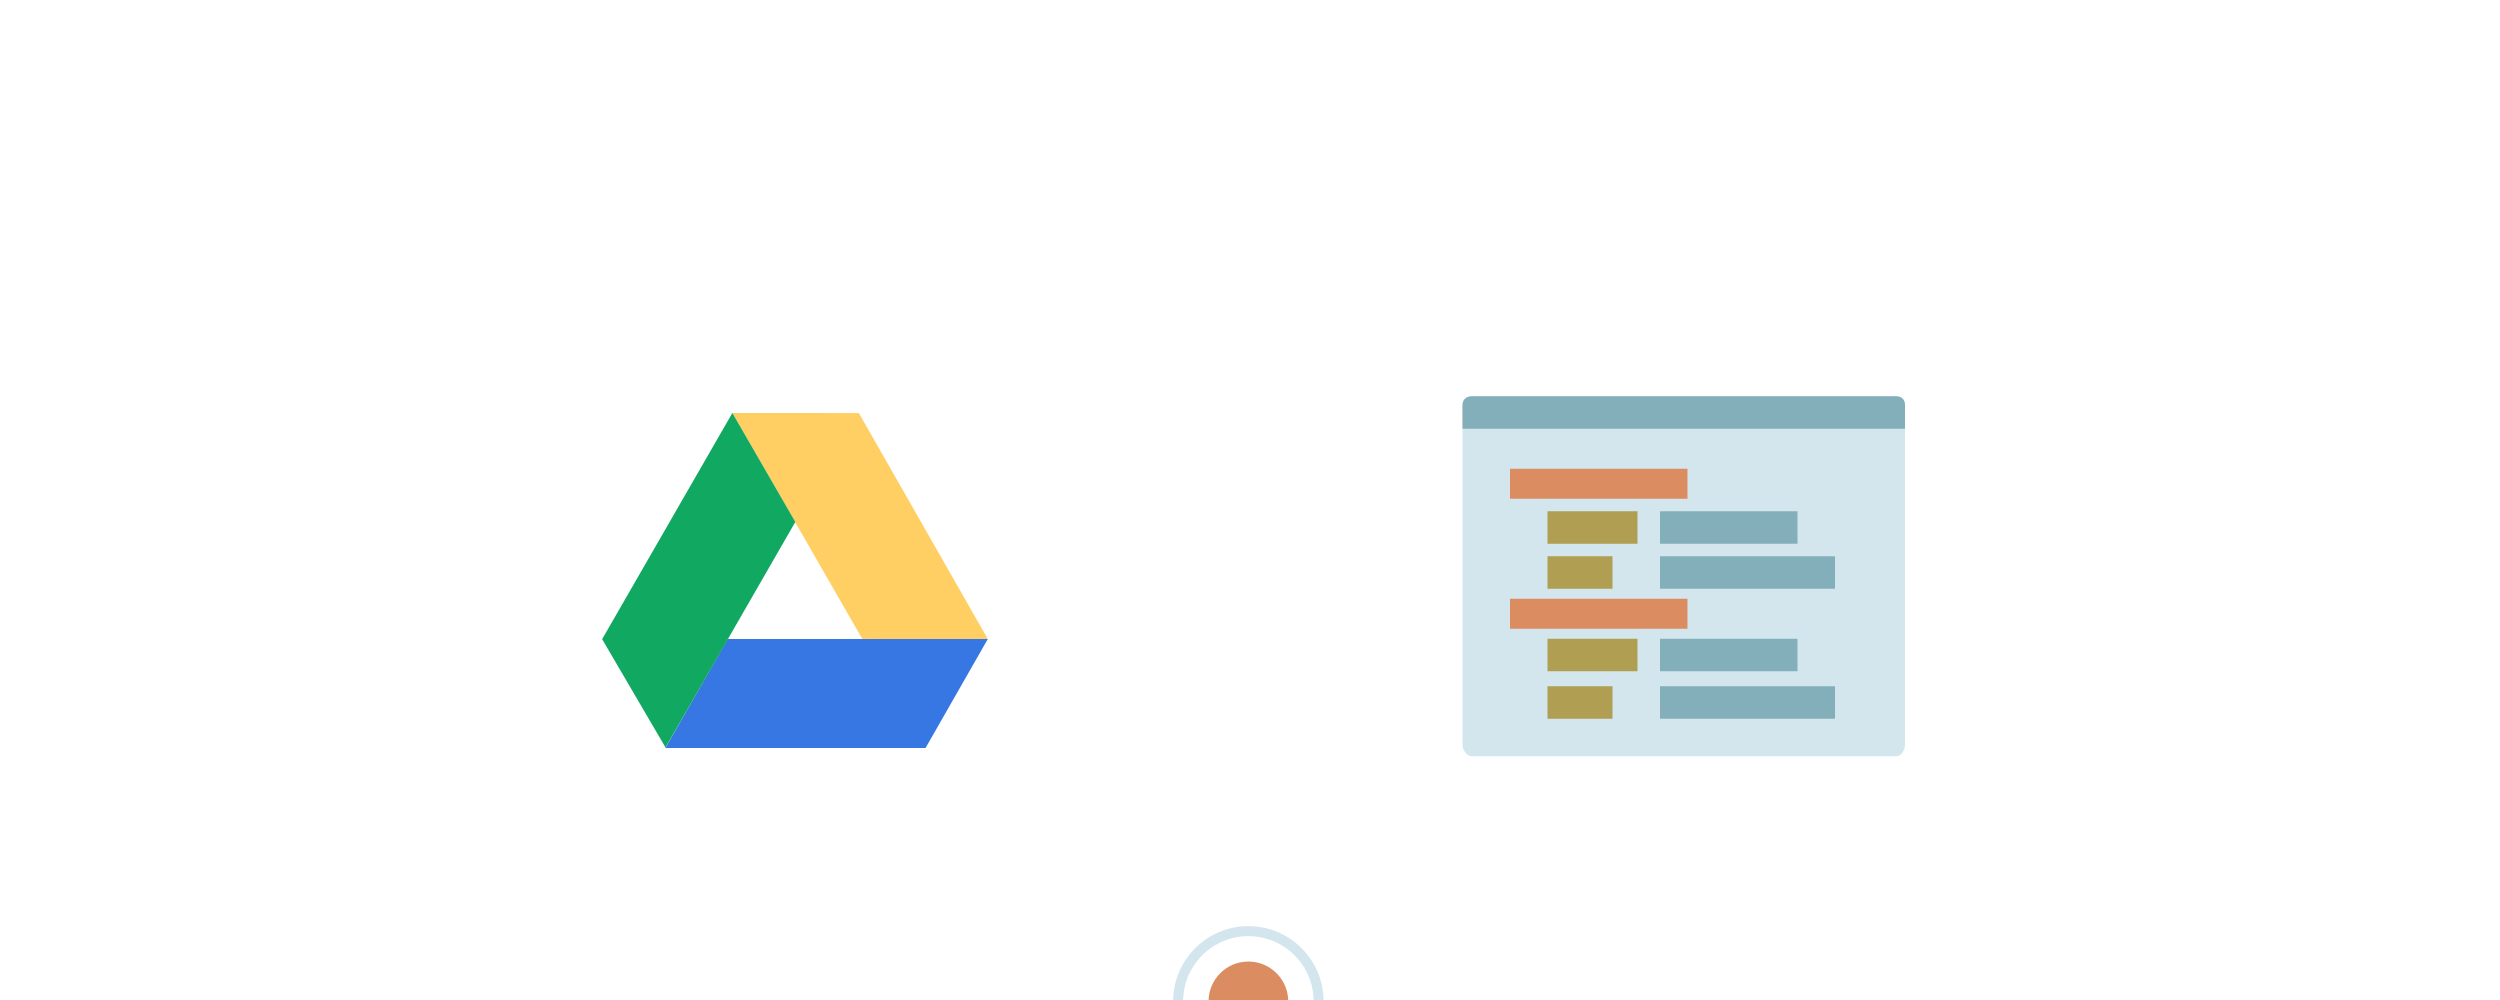
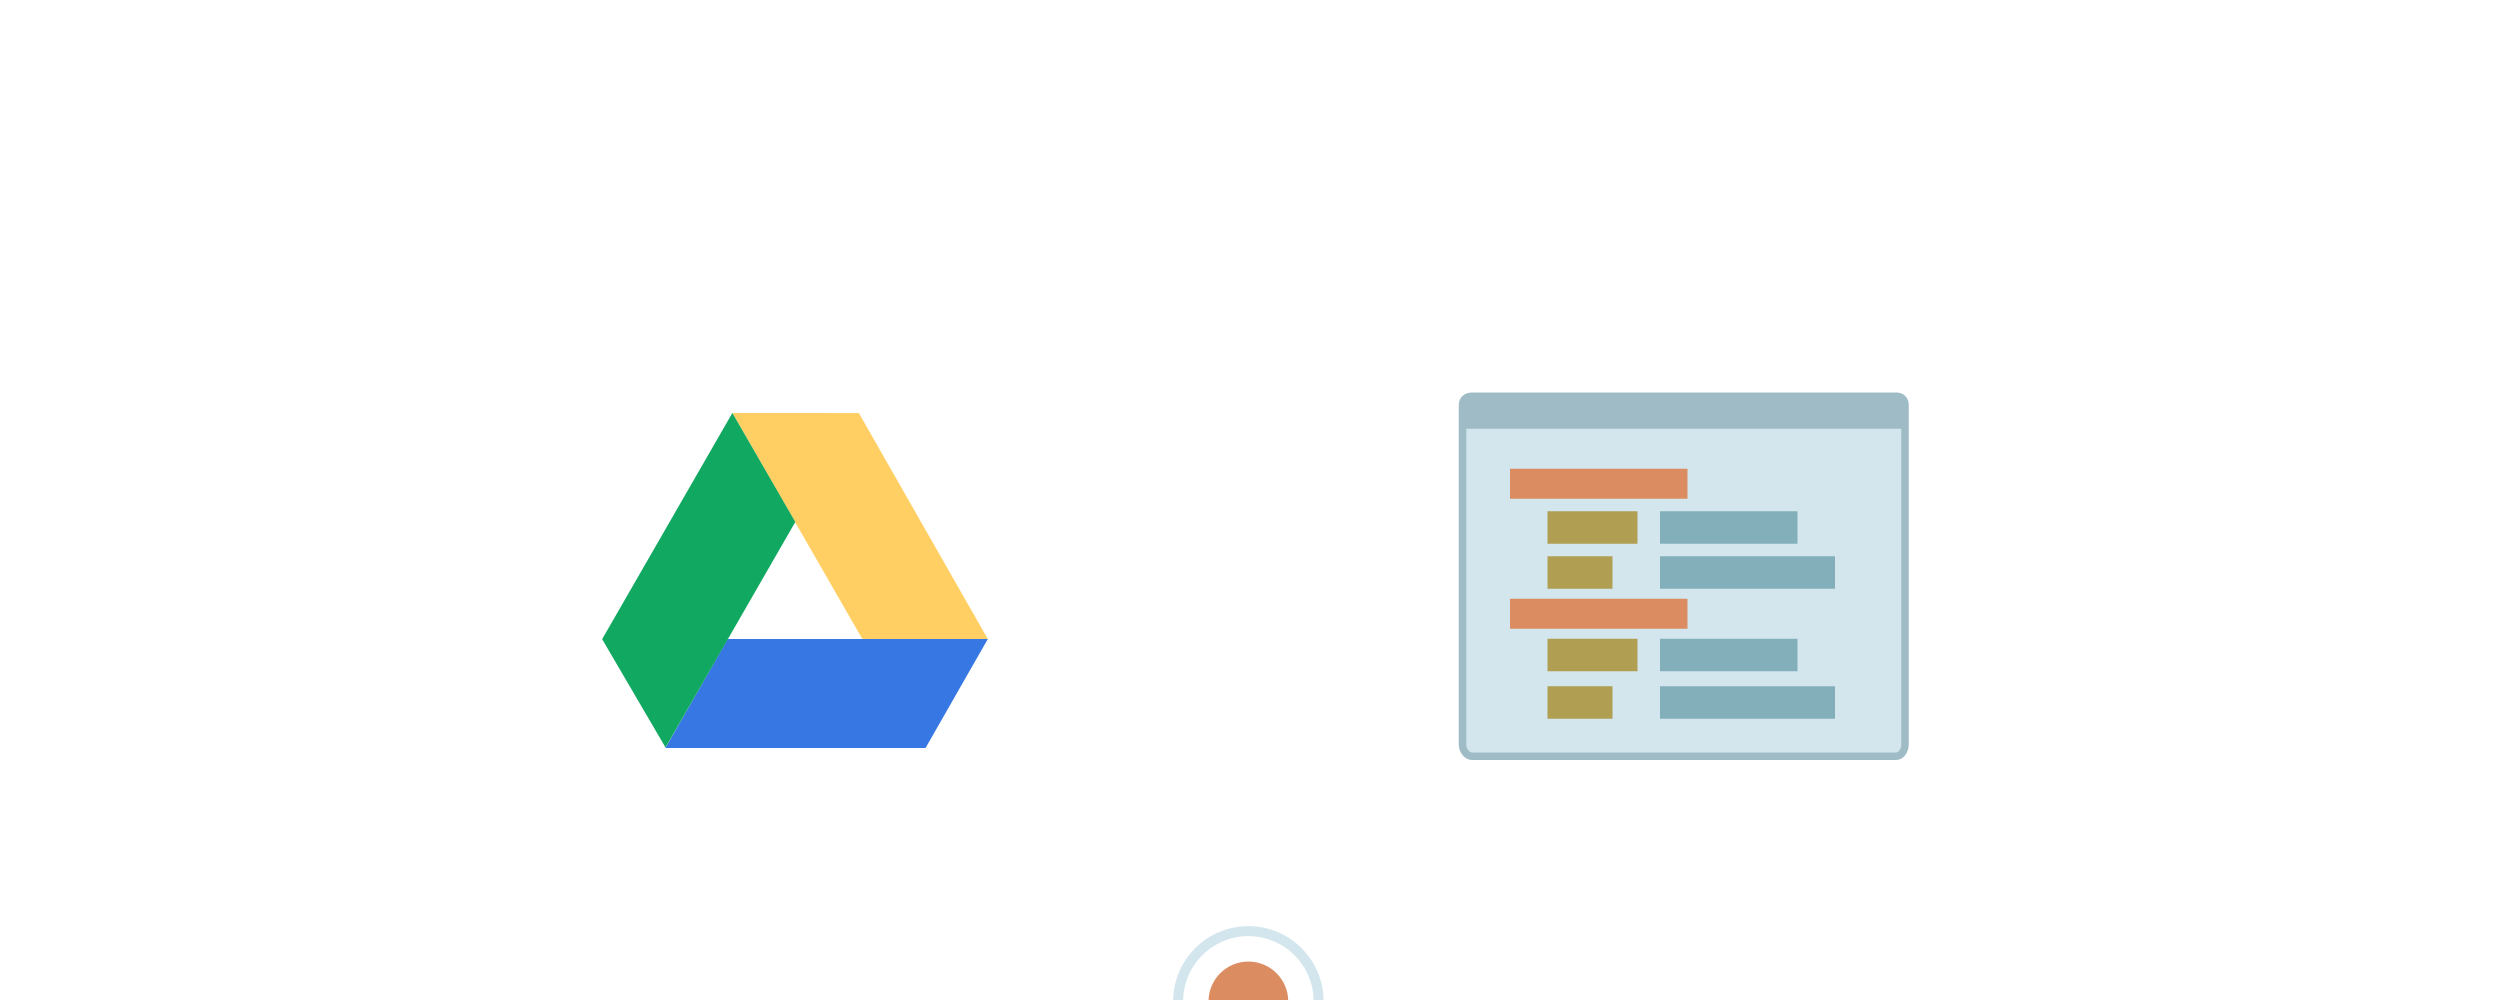
<svg xmlns="http://www.w3.org/2000/svg" version="1.1" id="Layer_1" x="0px" y="0px" width="1000px" height="400px" viewBox="0 0 1000 400" enable-background="new 0 0 1000 400" xml:space="preserve">
  <g>
-     <polygon fill="#3777E3" points="395.125,255.613 291.051,255.613 266.145,299.199 370.219,299.199  " />
-     <polygon fill="#FFCF63" points="292.943,165.191 344.923,255.584 395.125,255.613 343.542,165.221  " />
-     <polygon fill="#11A861" points="266.205,298.992 318.121,208.792 292.943,165.191 240.854,255.666  " />
+     <g>
+       <polygon fill="#3777E3" points="268.73,297.699 291.921,257.113 392.54,257.113 369.348,297.699   " />
+       <path fill="#3777E3" d="M389.956,258.613l-21.478,37.586h-97.163l21.478-37.586H389.956 M395.125,255.613H291.051l-24.906,43.586    h104.074L395.125,255.613L395.125,255.613z" />
+     </g>
+     <g>
+       <polygon fill="#FFCF63" points="345.791,254.085 295.537,166.692 342.67,166.721 392.541,254.111   " />
+       <path fill="#FFCF63" d="M298.13,168.194l43.669,0.026l48.158,84.39l-43.298-0.025L298.13,168.194 M292.943,165.191l51.98,90.393    l50.202,0.029l-51.583-90.392L292.943,165.191L292.943,165.191z" />
+     </g>
+     <g>
+       <polygon fill="#11A861" points="242.588,255.66 292.945,168.194 316.39,208.793 266.194,296.004   " />
+       <path fill="#11A861" d="M292.947,171.197l21.711,37.598l-48.475,84.221l-21.861-37.361L292.947,171.197 M292.943,165.191    l-52.089,90.475l25.351,43.326l51.916-90.2L292.943,165.191L292.943,165.191z" />
+     </g>
  </g>
-   <path fill="#D3E6ED" d="M762,297.773c0,2.367-1.487,4.727-3.538,4.727h-169.69c-2.051,0-3.771-2.359-3.771-4.727V162.074  c0-2.367,1.721-3.574,3.771-3.574h169.69c2.051,0,3.538,1.207,3.538,3.574V297.773z" />
-   <path fill="#83AFBA" d="M585,171.5v-9.426c0-2.367,1.721-3.574,3.771-3.574h169.69c2.051,0,3.538,1.207,3.538,3.574v9.426" />
+   <path fill="#D3E6ED" stroke="#9EBBC6" stroke-width="3" stroke-miterlimit="10" d="M762,297.773c0,2.367-1.487,4.727-3.538,4.727  h-169.69c-2.051,0-3.771-2.359-3.771-4.727V162.074c0-2.367,1.721-3.574,3.771-3.574h169.69c2.051,0,3.538,1.207,3.538,3.574  V297.773z" />
+   <path fill="#9EBBC6" d="M585,171.5v-9.426c0-2.367,1.721-3.574,3.771-3.574h169.689c2.051,0,3.538,1.207,3.538,3.574v9.426" />
  <rect x="604" y="187.5" fill="#DB8D61" width="71" height="12" />
  <rect x="604" y="239.5" fill="#DB8D61" width="71" height="12" />
  <rect x="619" y="204.5" fill="#B09E52" width="36" height="13" />
  <rect x="664" y="204.5" fill="#83AFBA" width="55" height="13" />
  <rect x="619" y="222.5" fill="#B09E52" width="26" height="13" />
-   <path fill="#DB8D61" d="M483.415,400.556c0-8.801,7.135-15.936,15.936-15.936c8.801,0,15.936,7.135,15.936,15.936" />
-   <path fill="none" stroke="#D3E6ED" stroke-width="4" stroke-miterlimit="10" d="M471.255,400.556  c0-15.518,12.578-28.096,28.095-28.096c15.518,0,28.096,12.578,28.096,28.096" />
+   <path fill="#DB8D61" d="M483.415,400.556c0-8.801,7.135-15.936,15.936-15.936c8.802,0,15.937,7.135,15.937,15.936" />
+   <path fill="none" stroke="#D3E6ED" stroke-width="4" stroke-miterlimit="10" d="M471.255,400.556  c0-15.518,12.578-28.096,28.095-28.096c15.519,0,28.097,12.578,28.097,28.096" />
  <rect x="619" y="255.5" fill="#B09E52" width="36" height="13" />
  <rect x="619" y="274.5" fill="#B09E52" width="26" height="13" />
  <rect x="664" y="222.5" fill="#83AFBA" width="70" height="13" />
  <g>
    <rect x="664" y="255.5" fill="#83AFBA" width="55" height="13" />
    <rect x="664" y="274.5" fill="#83AFBA" width="70" height="13" />
  </g>
</svg>
